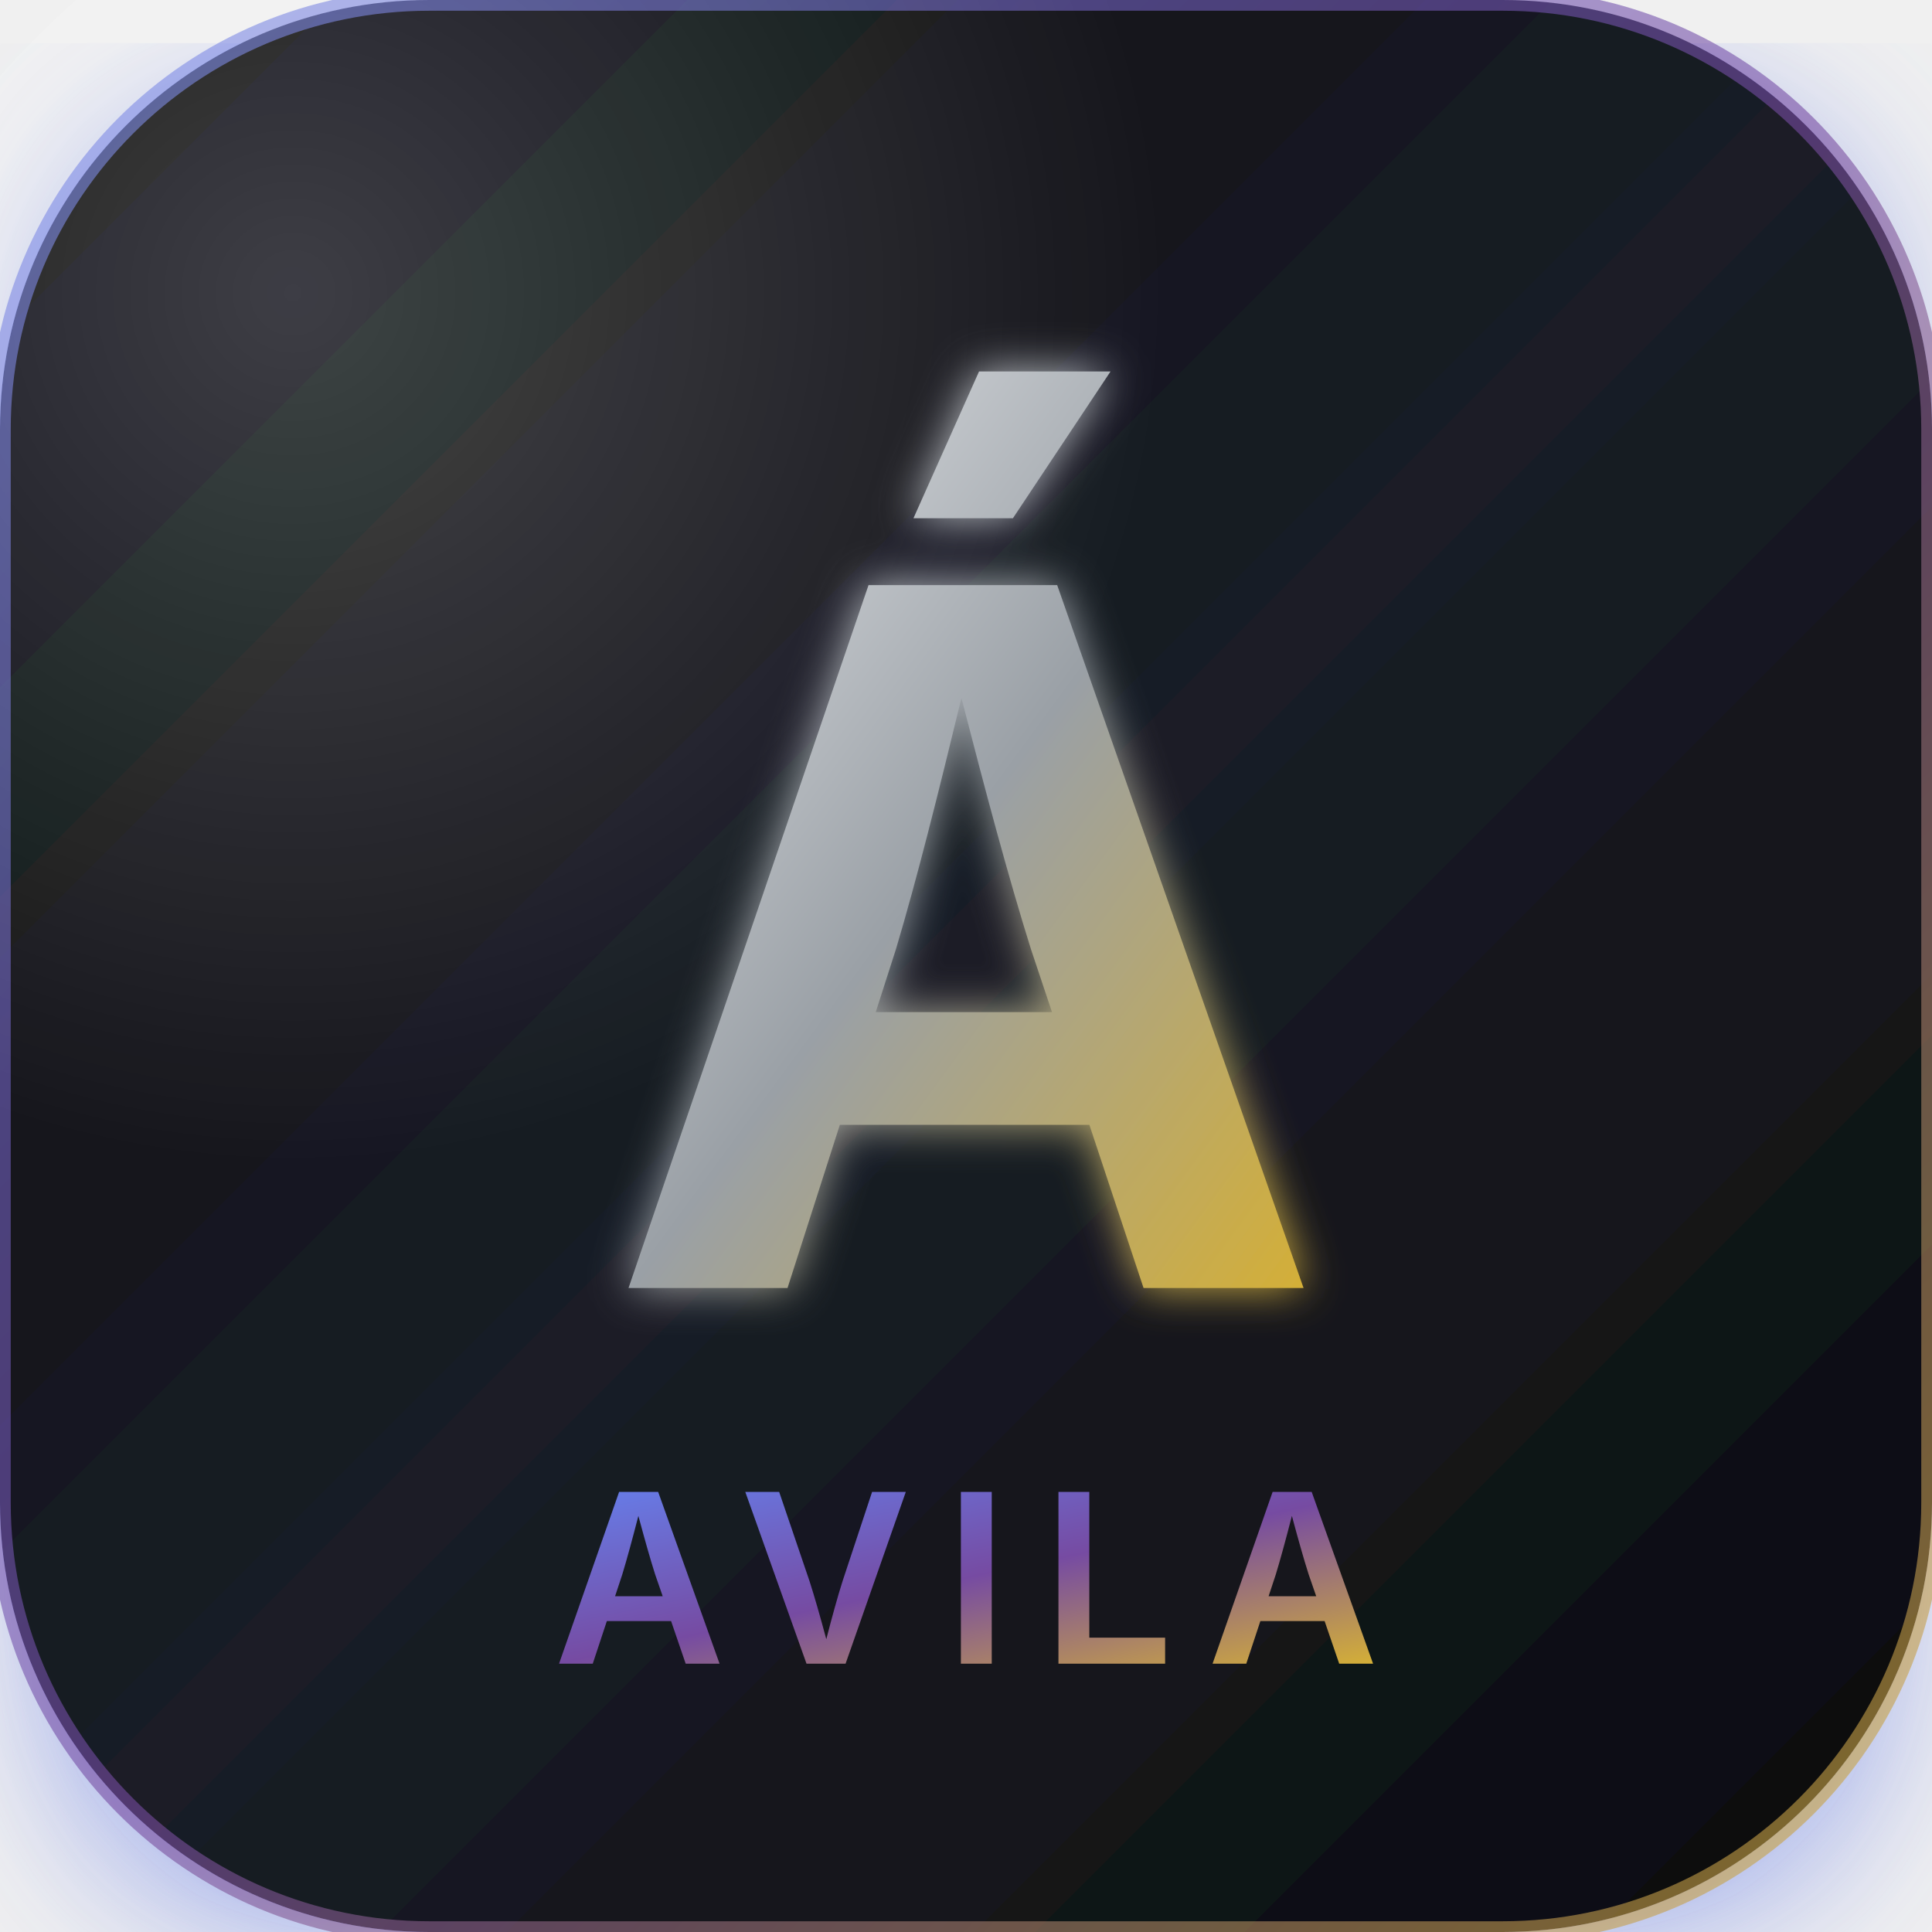
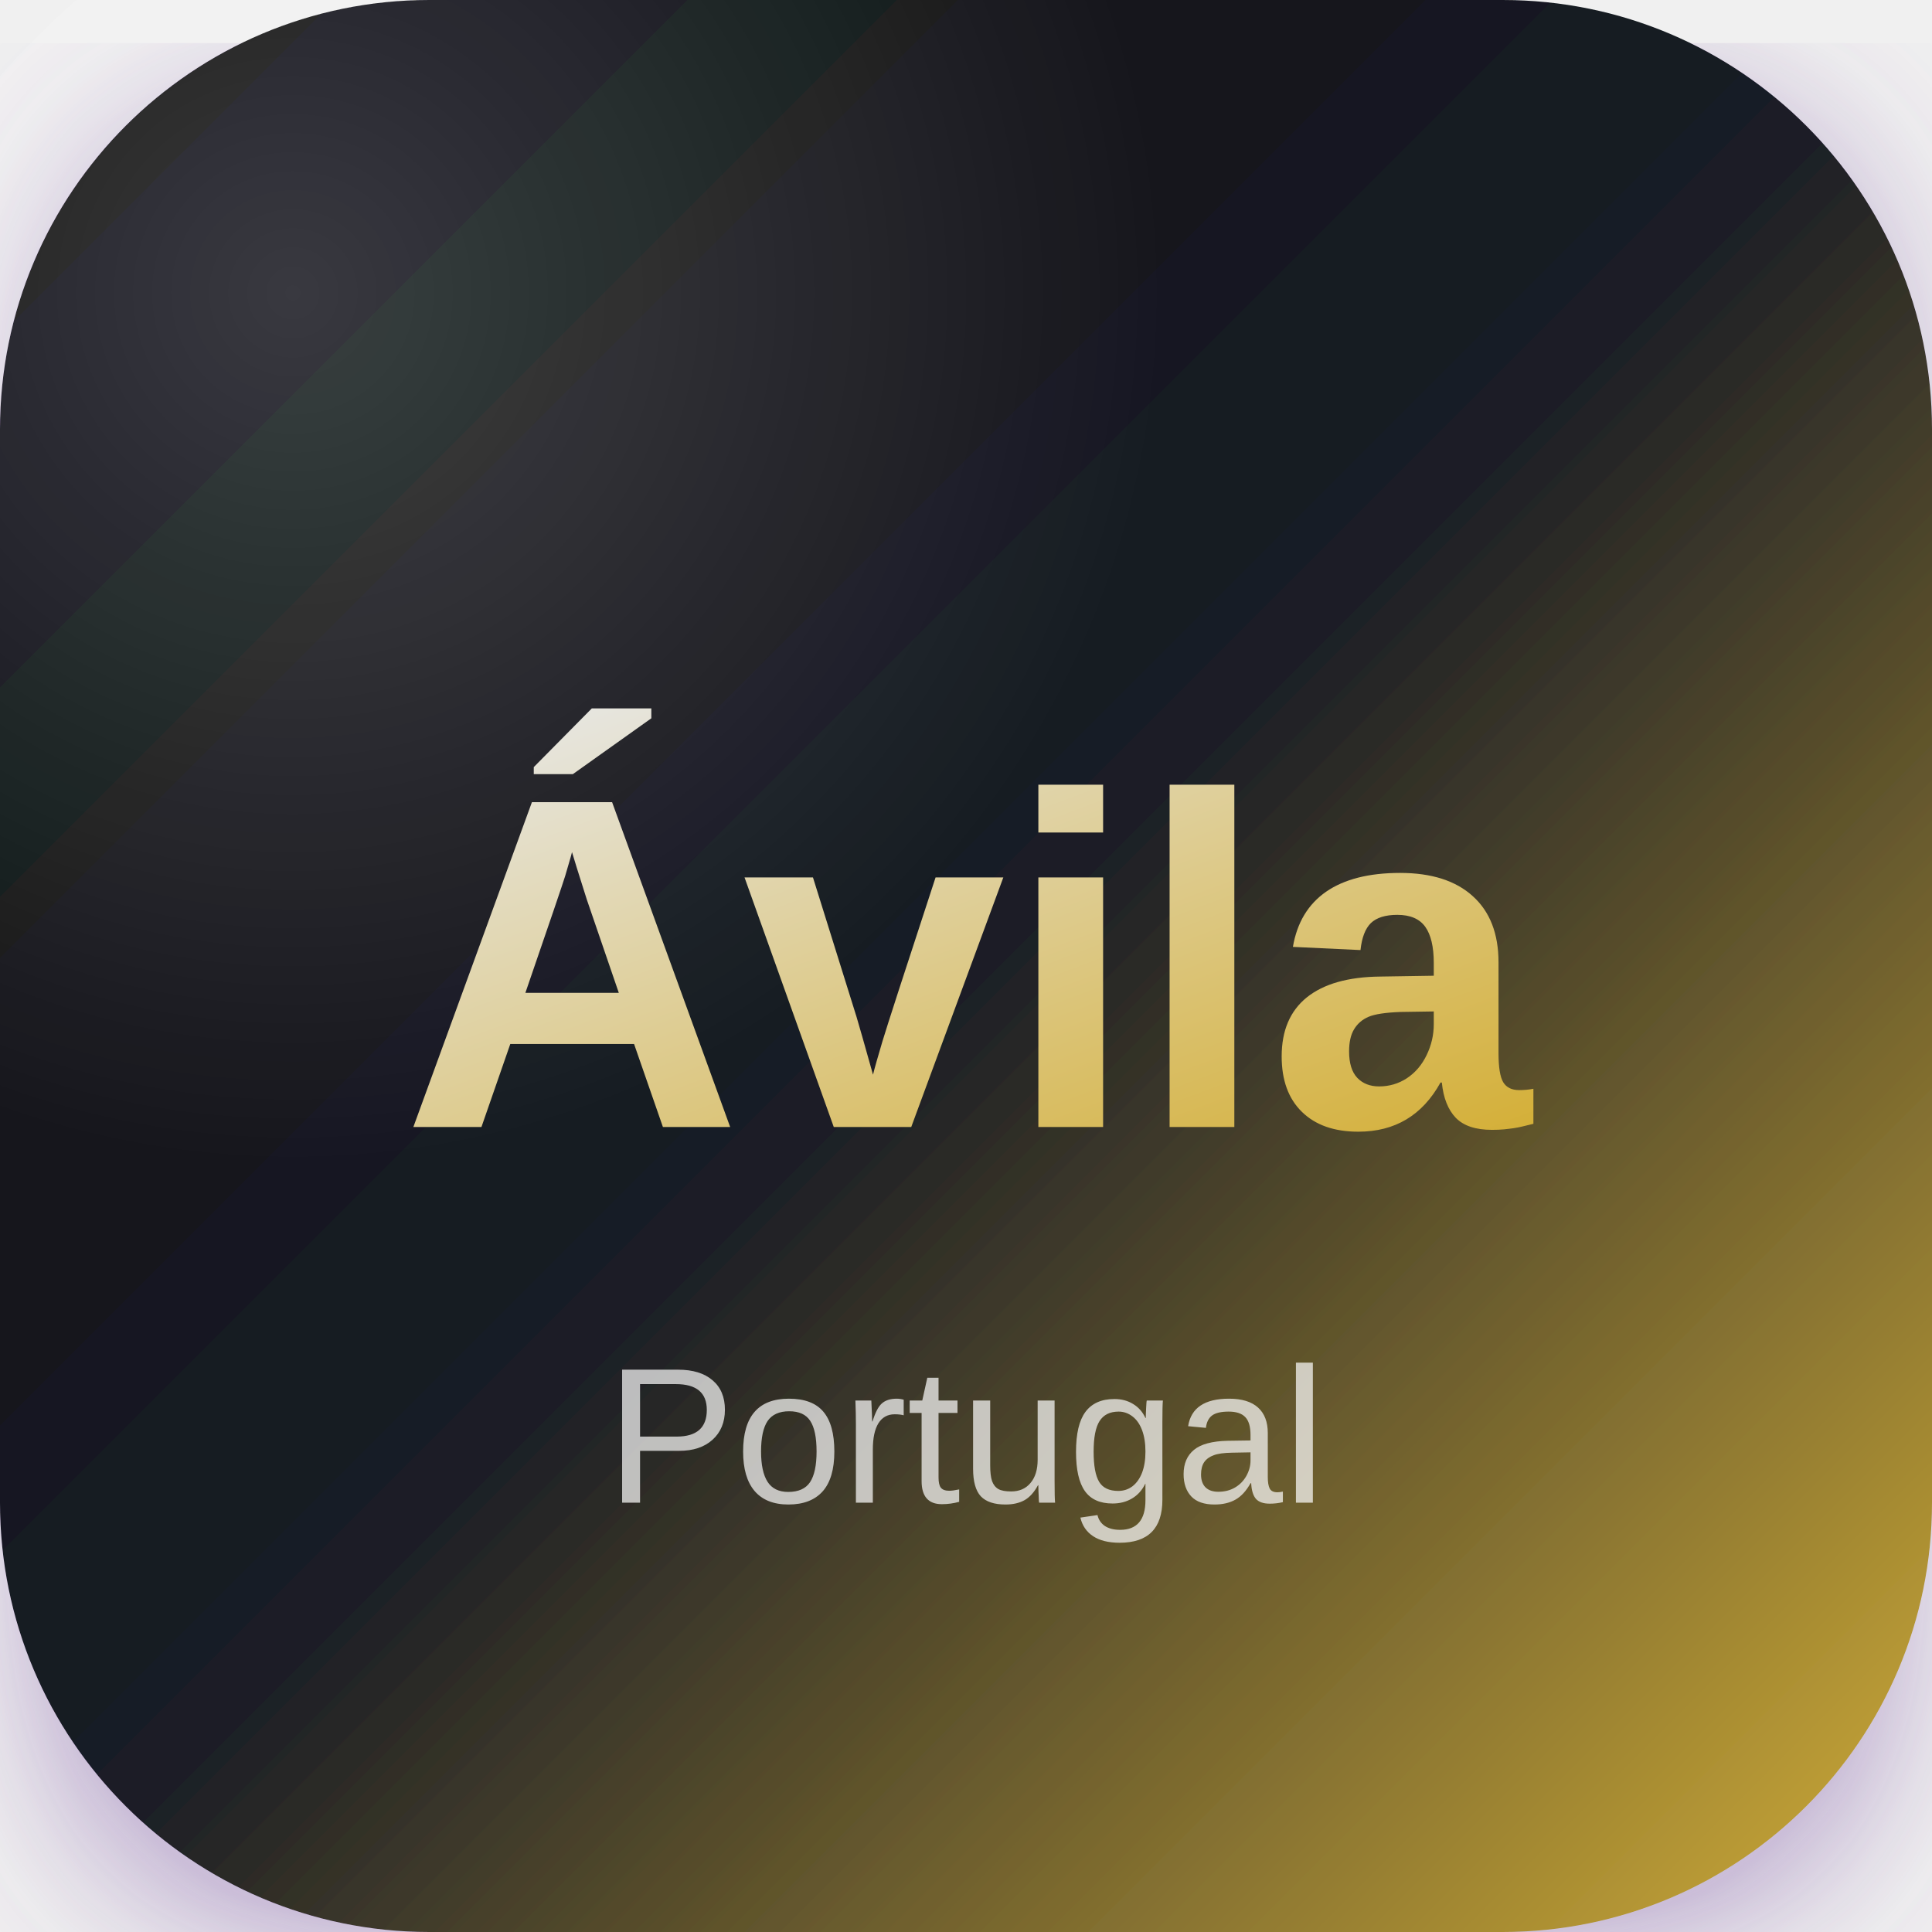
<svg xmlns="http://www.w3.org/2000/svg" viewBox="0 0 180 180">
  <defs>
    <linearGradient id="appleGradient" x1="0%" y1="0%" x2="100%" y2="100%">
-       <stop offset="0%" style="stop-color:#0a0b0d;stop-opacity:1" />
-       <stop offset="50%" style="stop-color:#1a1d26;stop-opacity:1" />
-       <stop offset="100%" style="stop-color:#0a0b0d;stop-opacity:1" />
+       <stop offset="0%" stop-color="#0a0b0d" />
+       <stop offset="50%" stop-color="#1a1d26" />
+       <stop offset="100%" stop-color="#d4af37" />
    </linearGradient>
-     <linearGradient id="borderGradient" x1="0%" y1="0%" x2="100%" y2="100%">
-       <stop offset="0%" style="stop-color:#667eea;stop-opacity:1" />
-       <stop offset="50%" style="stop-color:#764ba2;stop-opacity:1" />
-       <stop offset="100%" style="stop-color:#d4af37;stop-opacity:1" />
+     <linearGradient id="textGradient" x1="0%" y1="0%" x2="100%" y2="100%">
+       <stop offset="0%" stop-color="#e8eaed" />
+       <stop offset="100%" stop-color="#d4af37" />
    </linearGradient>
-     <linearGradient id="textMainGradient" x1="0%" y1="0%" x2="100%" y2="100%">
-       <stop offset="0%" style="stop-color:#e8eaed;stop-opacity:1" />
-       <stop offset="50%" style="stop-color:#9aa0a6;stop-opacity:1" />
-       <stop offset="100%" style="stop-color:#d4af37;stop-opacity:1" />
-     </linearGradient>
-     <filter id="appleShadow">
-       <feDropShadow dx="0" dy="4" stdDeviation="8" flood-color="#667eea" flood-opacity="0.6" />
+     <filter id="shadow">
+       <feDropShadow dx="0" dy="4" stdDeviation="8" flood-color="#764ba2" flood-opacity="0.5" />
    </filter>
-     <filter id="textGlow">
-       <feGaussianBlur stdDeviation="2" result="coloredBlur" />
-       <feMerge>
-         <feMergeNode in="coloredBlur" />
-         <feMergeNode in="SourceGraphic" />
-       </feMerge>
-     </filter>
-     <radialGradient id="shineGradient" cx="30%" cy="30%">
-       <stop offset="0%" style="stop-color:#ffffff;stop-opacity:0.2" />
-       <stop offset="100%" style="stop-color:#ffffff;stop-opacity:0" />
+     <radialGradient id="shine" cx="30%" cy="30%">
+       <stop offset="0%" stop-color="#fff" stop-opacity="0.18" />
+       <stop offset="100%" stop-color="#fff" stop-opacity="0" />
    </radialGradient>
  </defs>
-   <rect width="180" height="180" rx="40" fill="url(#appleGradient)" filter="url(#appleShadow)" />
-   <rect width="180" height="180" rx="40" fill="none" stroke="url(#borderGradient)" stroke-width="2" opacity="0.6" />
-   <ellipse cx="60" cy="60" rx="80" ry="80" fill="url(#shineGradient)" />
-   <text x="90" y="120" font-family="-apple-system, BlinkMacSystemFont, 'Segoe UI', sans-serif" font-size="90" font-weight="700" fill="url(#textMainGradient)" text-anchor="middle" filter="url(#textGlow)">Á</text>
-   <text x="90" y="155" font-family="-apple-system, BlinkMacSystemFont, 'Segoe UI', sans-serif" font-size="22" font-weight="600" fill="url(#borderGradient)" text-anchor="middle" letter-spacing="3">AVILA</text>
+   <rect width="180" height="180" rx="40" fill="url(#appleGradient)" filter="url(#shadow)" />
+   <ellipse cx="60" cy="60" rx="80" ry="80" fill="url(#shine)" />
+   <text x="90" y="105" font-family="Montserrat, Arial, sans-serif" font-size="44" font-weight="bold" fill="url(#textGradient)" text-anchor="middle">Ávila</text>
+   <text x="90" y="140" font-family="Montserrat, Arial, sans-serif" font-size="18" font-weight="500" fill="#fff" text-anchor="middle" opacity="0.7">Portugal</text>
</svg>
